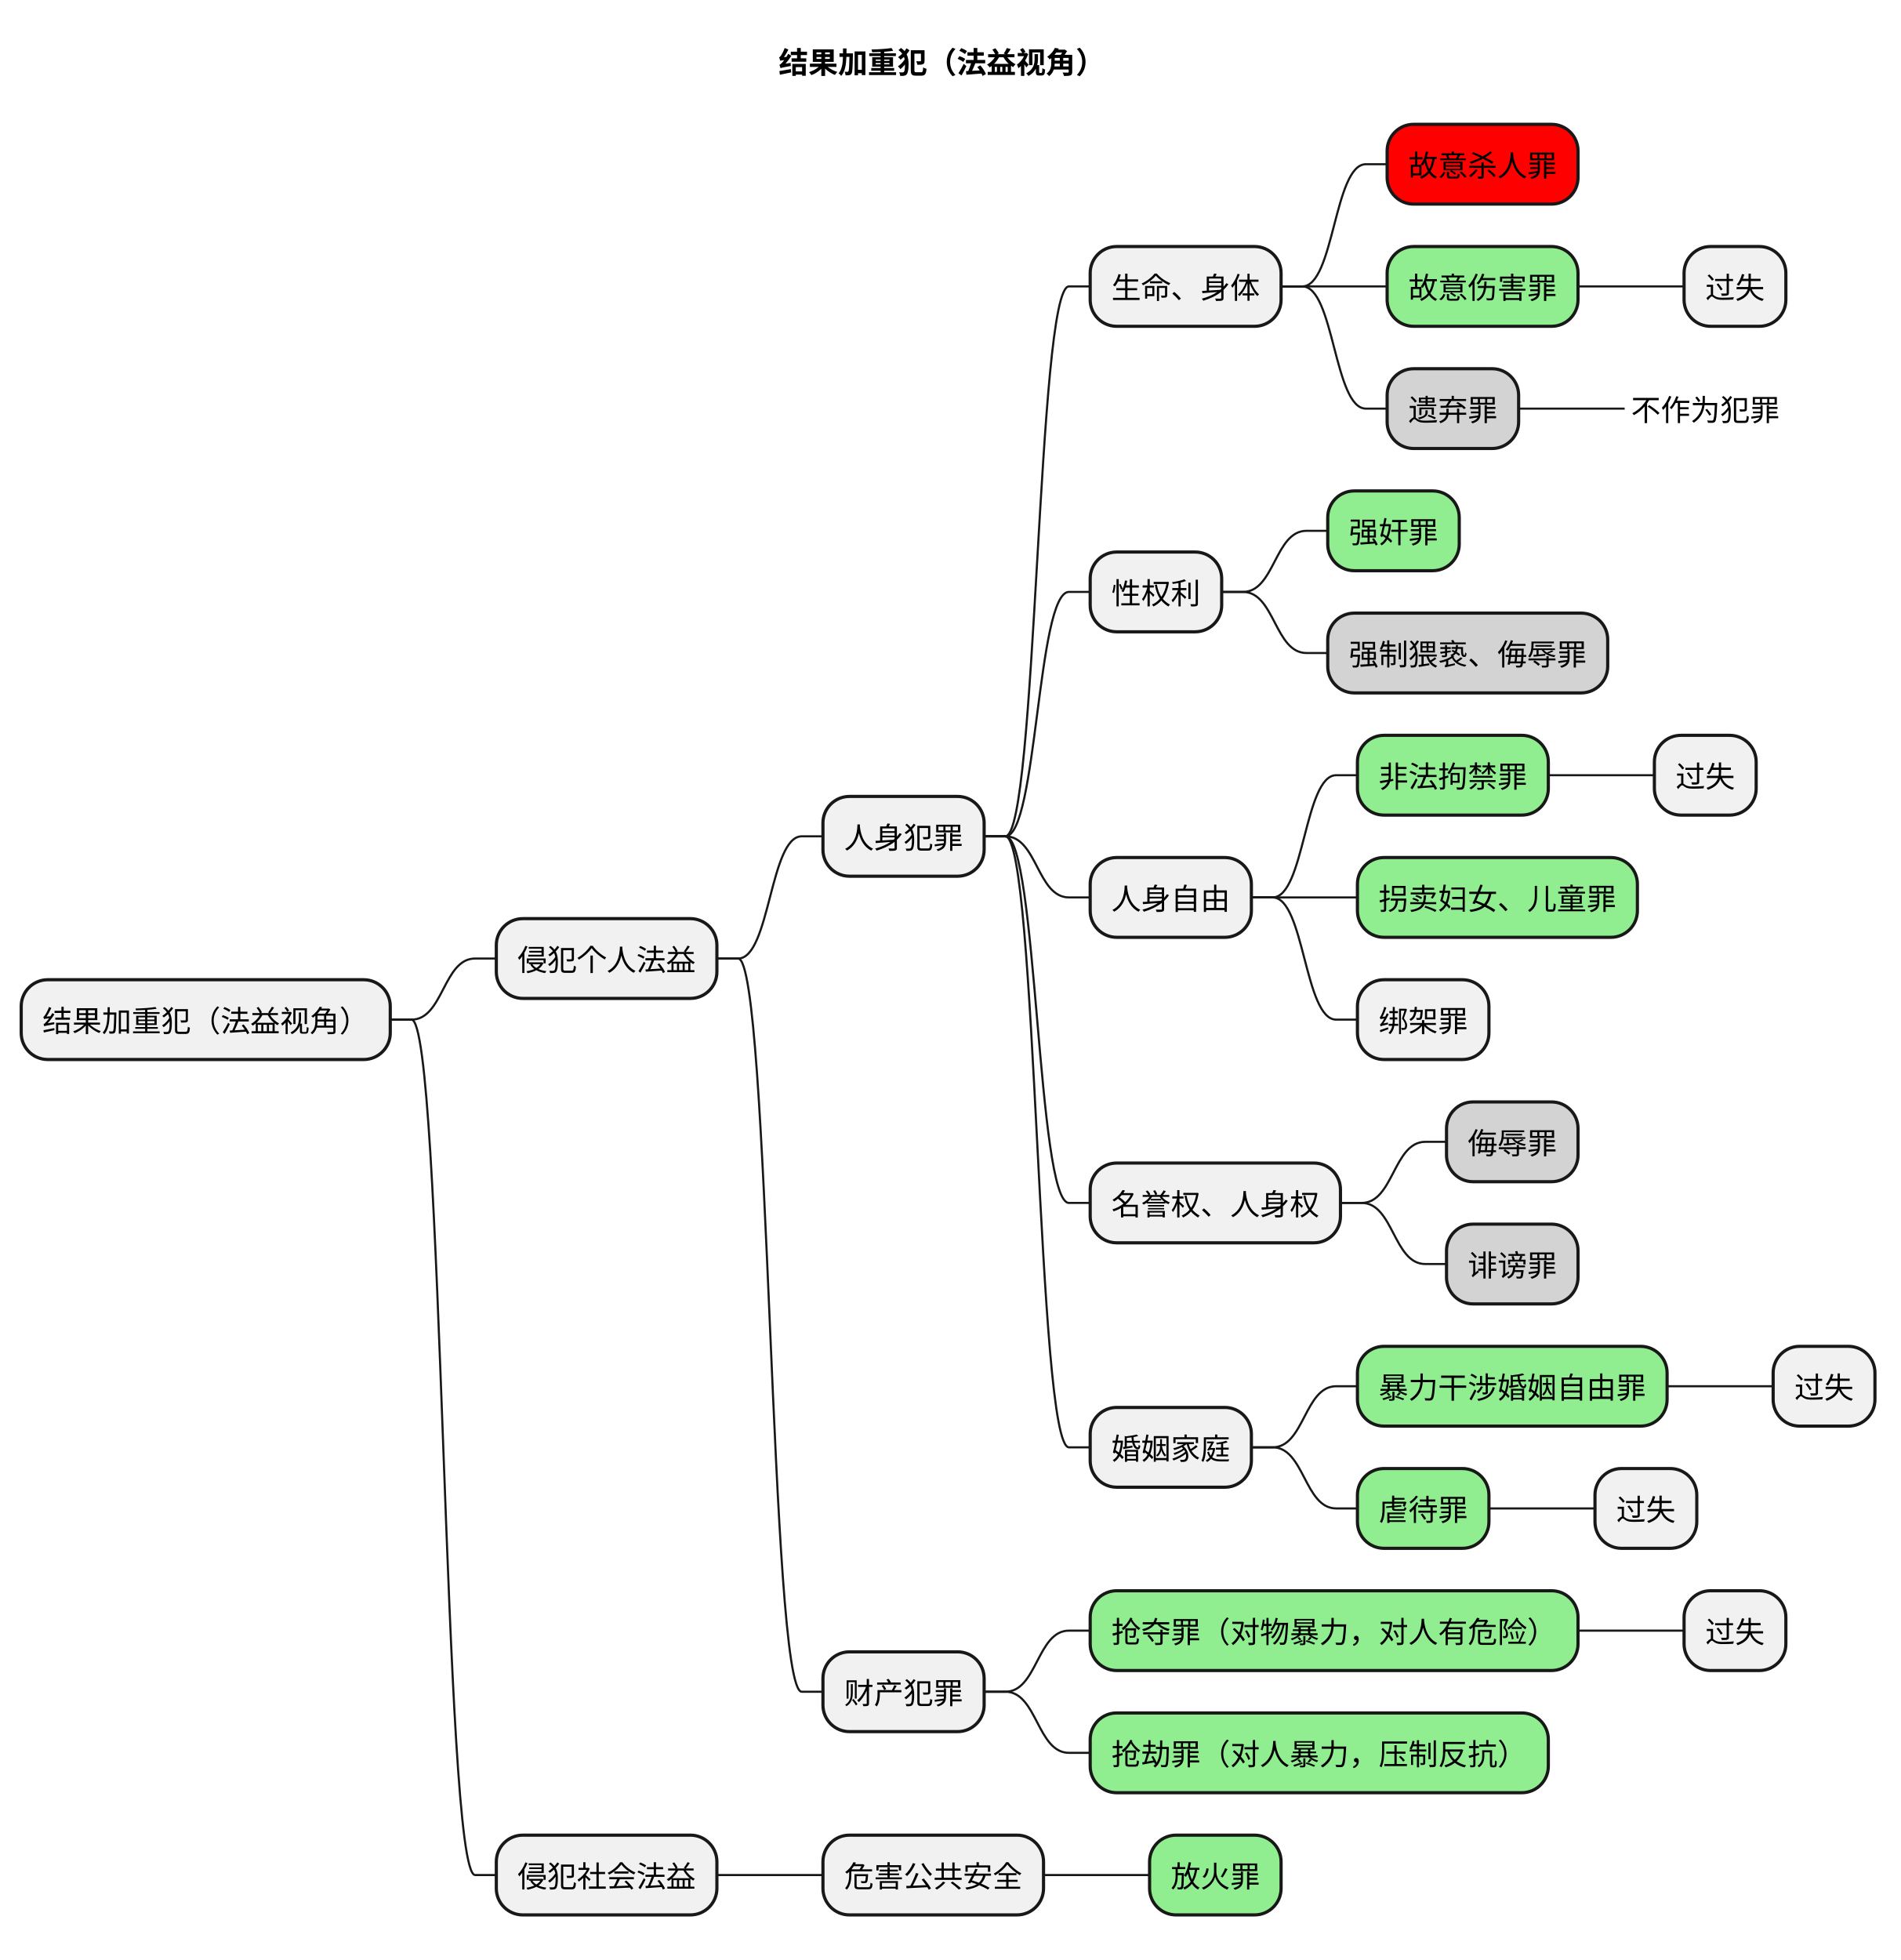
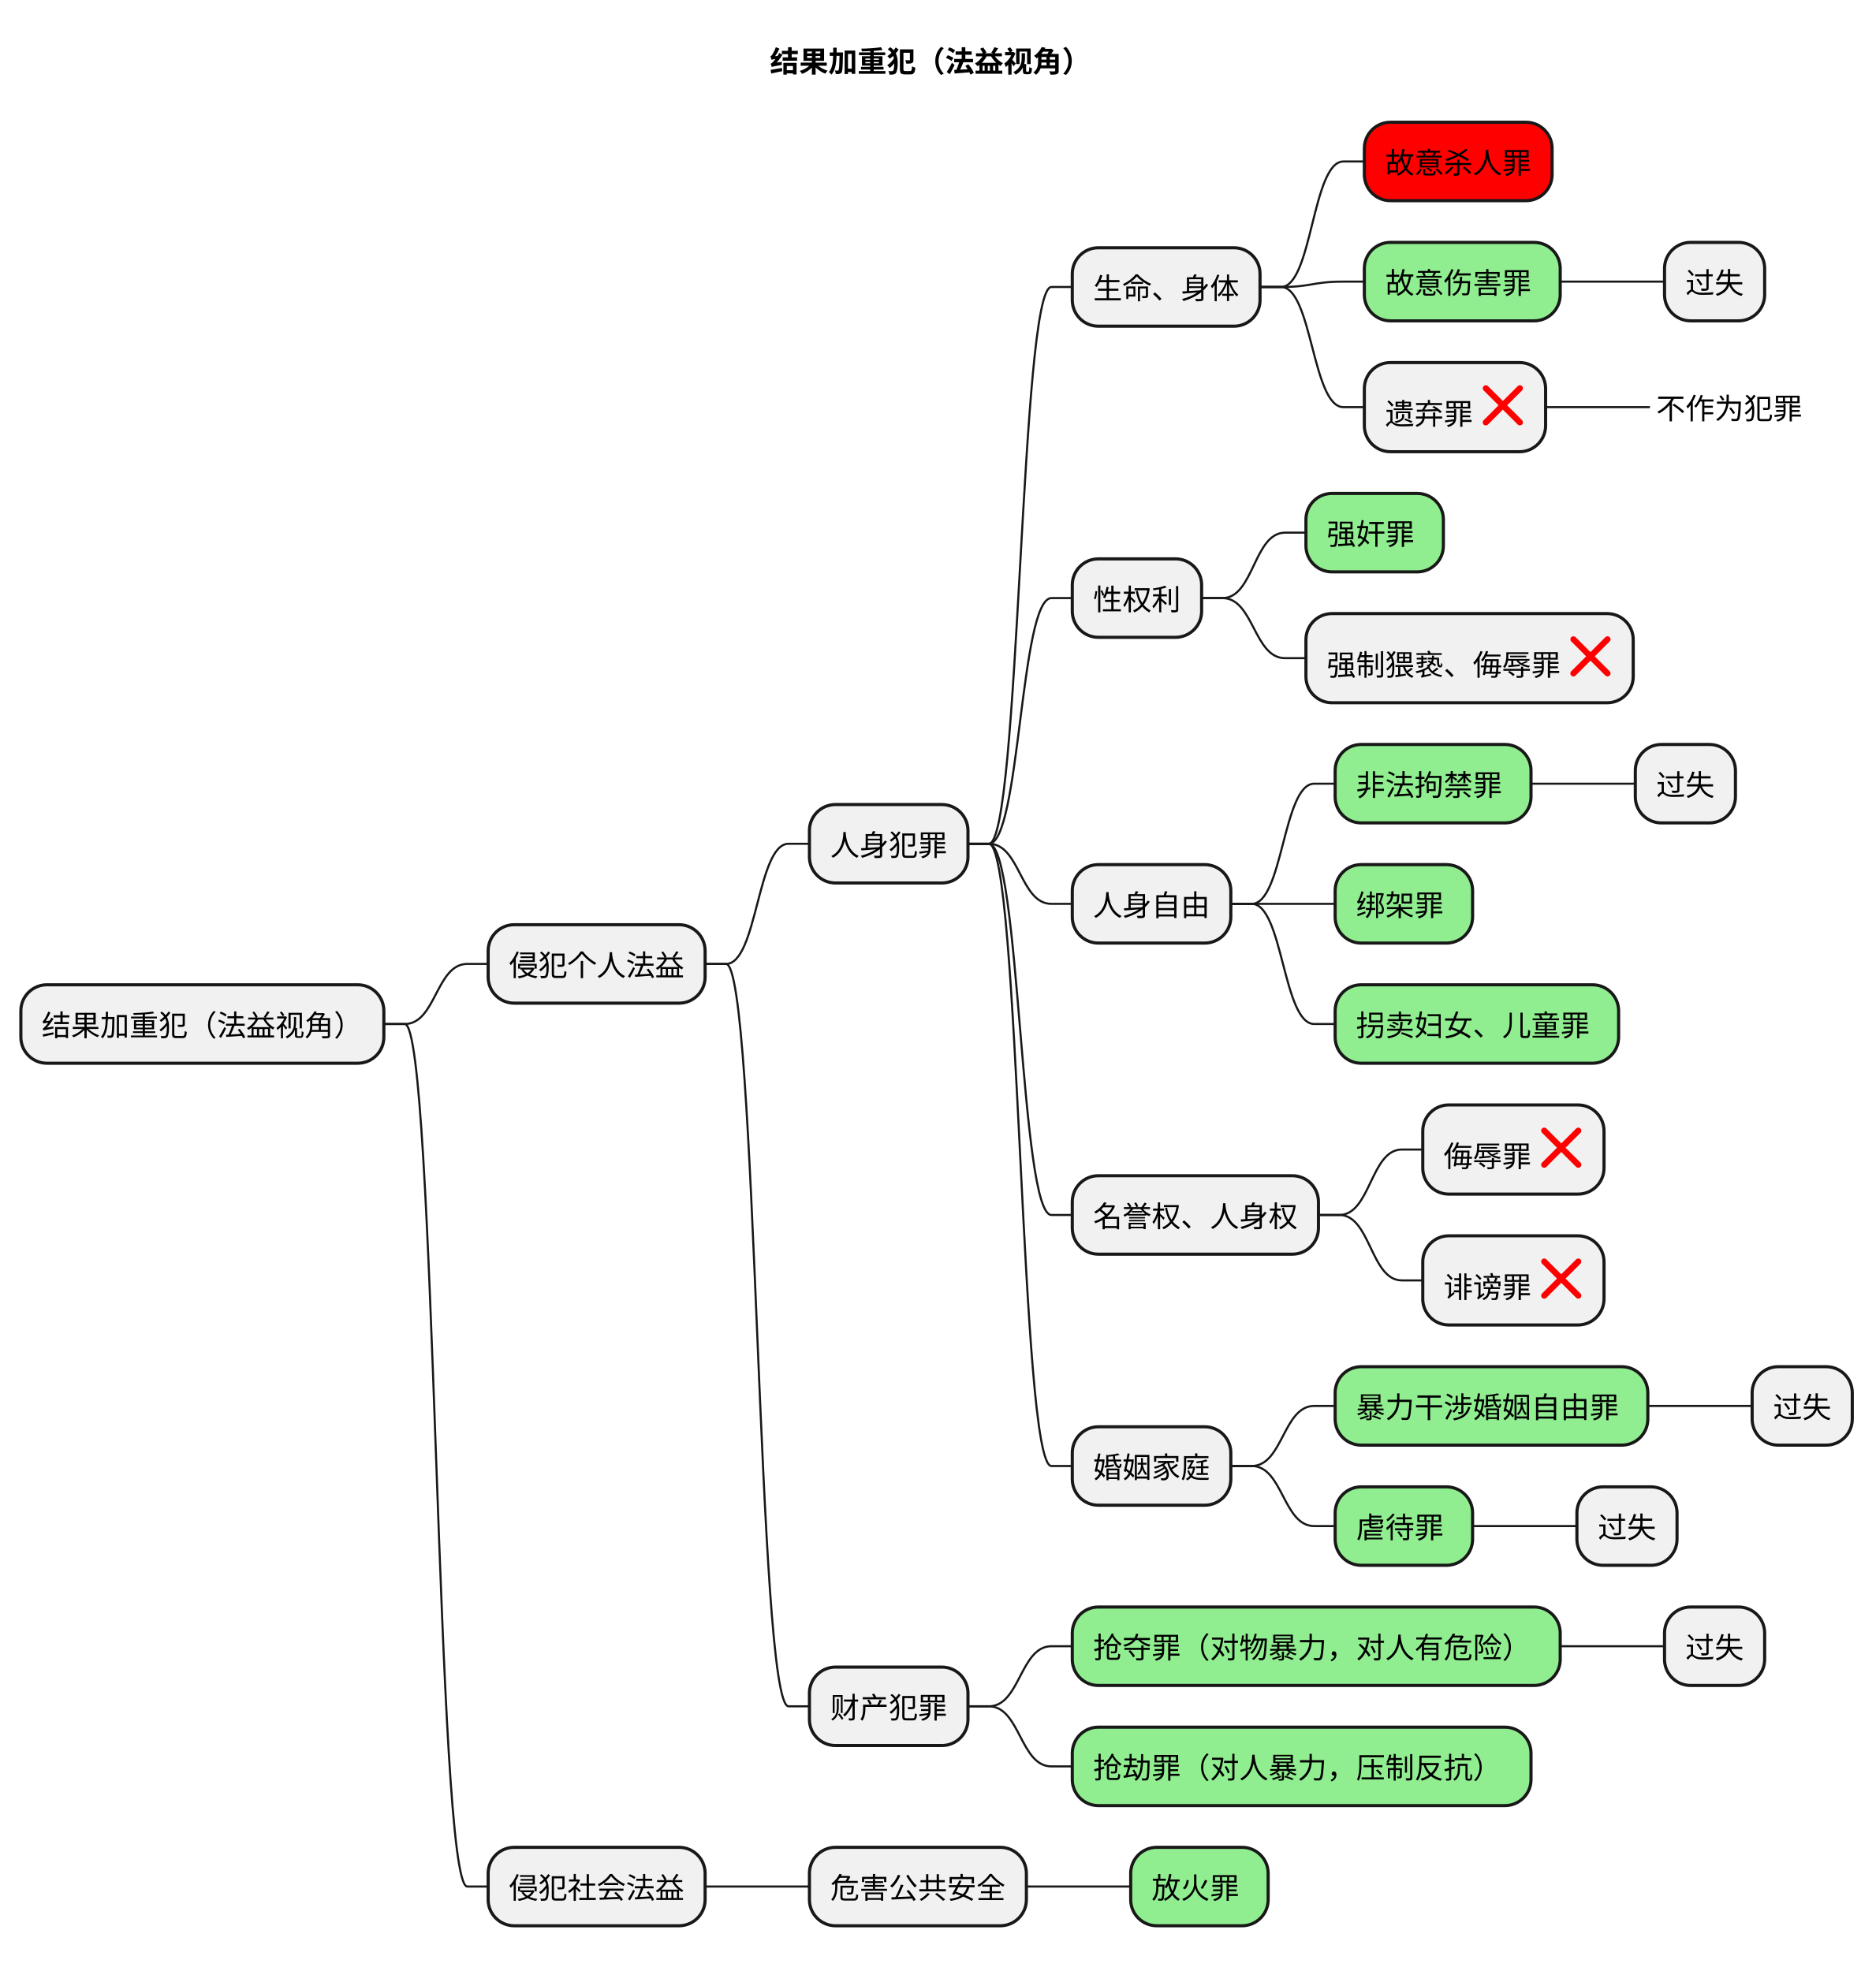
- <svg xmlns="http://www.w3.org/2000/svg" contentStyleType="text/css" height="924px" preserveAspectRatio="none" style="width:896px;height:924px;background:#FFFFFF;" version="1.1" viewBox="0 0 896 924" width="896px" zoomAndPan="magnify">
+ <svg xmlns="http://www.w3.org/2000/svg" contentStyleType="text/css" height="945px" preserveAspectRatio="none" style="width:899px;height:945px;background:#FFFFFF;" version="1.1" viewBox="0 0 899 945" width="899px" zoomAndPan="magnify">
  <defs />
  <g>
-     <text fill="#000000" font-family="sans-serif" font-size="14" font-weight="bold" lengthAdjust="spacing" textLength="158.812" x="367.094" y="34.533">结果加重犯（法益视角）</text>
-     <rect fill="#F1F1F1" height="37.609" rx="12.5" ry="12.5" style="stroke:#181818;stroke-width:1.5;" width="174" x="10" y="461.875" />
-     <text fill="#000000" font-family="sans-serif" font-size="14" lengthAdjust="spacing" textLength="154" x="20" y="486.408">结果加重犯（法益视角）</text>
-     <rect fill="#F1F1F1" height="37.609" rx="12.5" ry="12.5" style="stroke:#181818;stroke-width:1.5;" width="104" x="234" y="433.07" />
-     <text fill="#000000" font-family="sans-serif" font-size="14" lengthAdjust="spacing" textLength="84" x="244" y="457.603">侵犯个人法益</text>
-     <rect fill="#F1F1F1" height="37.609" rx="12.5" ry="12.5" style="stroke:#181818;stroke-width:1.5;" width="76" x="388" y="375.461" />
-     <text fill="#000000" font-family="sans-serif" font-size="14" lengthAdjust="spacing" textLength="56" x="398" y="399.994">人身犯罪</text>
-     <rect fill="#F1F1F1" height="37.609" rx="12.5" ry="12.5" style="stroke:#181818;stroke-width:1.5;" width="90" x="514" y="116.219" />
-     <text fill="#000000" font-family="sans-serif" font-size="14" lengthAdjust="spacing" textLength="70" x="524" y="140.752">生命、身体</text>
+     <text fill="#000000" font-family="sans-serif" font-size="14" font-weight="bold" lengthAdjust="spacing" textLength="158.812" x="369.039" y="34.533">结果加重犯（法益视角）</text>
+     <rect fill="#F1F1F1" height="37.609" rx="12.5" ry="12.5" style="stroke:#181818;stroke-width:1.5;" width="174" x="10" y="472.156" />
+     <text fill="#000000" font-family="sans-serif" font-size="14" lengthAdjust="spacing" textLength="154" x="20" y="496.69">结果加重犯（法益视角）</text>
+     <rect fill="#F1F1F1" height="37.609" rx="12.5" ry="12.5" style="stroke:#181818;stroke-width:1.5;" width="104" x="234" y="443.352" />
+     <text fill="#000000" font-family="sans-serif" font-size="14" lengthAdjust="spacing" textLength="84" x="244" y="467.885">侵犯个人法益</text>
+     <rect fill="#F1F1F1" height="37.609" rx="12.5" ry="12.5" style="stroke:#181818;stroke-width:1.5;" width="76" x="388" y="385.742" />
+     <text fill="#000000" font-family="sans-serif" font-size="14" lengthAdjust="spacing" textLength="56" x="398" y="410.275">人身犯罪</text>
+     <rect fill="#F1F1F1" height="37.609" rx="12.5" ry="12.5" style="stroke:#181818;stroke-width:1.5;" width="90" x="514" y="118.789" />
+     <text fill="#000000" font-family="sans-serif" font-size="14" lengthAdjust="spacing" textLength="70" x="524" y="143.322">生命、身体</text>
    <rect fill="#FF0000" height="37.609" rx="12.5" ry="12.5" style="stroke:#181818;stroke-width:1.5;" width="90" x="654" y="58.609" />
    <text fill="#000000" font-family="sans-serif" font-size="14" lengthAdjust="spacing" textLength="70" x="664" y="83.143">故意杀人罪</text>
-     <path d="M604,135.023 L614,135.023 C629,135.023 629,77.414 644,77.414 L654,77.414 " fill="none" style="stroke:#181818;stroke-width:1;" />
-     <rect fill="#90EE90" height="37.609" rx="12.5" ry="12.5" style="stroke:#181818;stroke-width:1.5;" width="90" x="654" y="116.219" />
+     <path d="M604,137.594 L614,137.594 C629,137.594 629,77.414 644,77.414 L654,77.414 " fill="none" style="stroke:#181818;stroke-width:1;" />
+     <rect fill="#90EE90" height="37.609" rx="12.5" ry="12.5" style="stroke:#181818;stroke-width:1.5;" width="93.89" x="654" y="116.219" />
    <text fill="#000000" font-family="sans-serif" font-size="14" lengthAdjust="spacing" textLength="70" x="664" y="140.752">故意伤害罪</text>
-     <rect fill="#F1F1F1" height="37.609" rx="12.5" ry="12.5" style="stroke:#181818;stroke-width:1.5;" width="48" x="794" y="116.219" />
-     <text fill="#000000" font-family="sans-serif" font-size="14" lengthAdjust="spacing" textLength="28" x="804" y="140.752">过失</text>
-     <path d="M744,135.023 L754,135.023 C769,135.023 769,135.023 784,135.023 L794,135.023 " fill="none" style="stroke:#181818;stroke-width:1;" />
-     <path d="M604,135.023 L614,135.023 C629,135.023 629,135.023 644,135.023 L654,135.023 " fill="none" style="stroke:#181818;stroke-width:1;" />
-     <rect fill="#D3D3D3" height="37.609" rx="12.5" ry="12.5" style="stroke:#181818;stroke-width:1.5;" width="62" x="654" y="173.828" />
-     <text fill="#000000" font-family="sans-serif" font-size="14" lengthAdjust="spacing" textLength="42" x="664" y="198.361">遗弃罪</text>
-     <text fill="#000000" font-family="sans-serif" font-size="14" lengthAdjust="spacing" textLength="70" x="769" y="198.361">不作为犯罪</text>
-     <path d="M716,192.633 L726,192.633 C741,192.633 741,192.633 756,192.633 L766,192.633 " fill="none" style="stroke:#181818;stroke-width:1;" />
-     <path d="M604,135.023 L614,135.023 C629,135.023 629,192.633 644,192.633 L654,192.633 " fill="none" style="stroke:#181818;stroke-width:1;" />
-     <path d="M464,394.266 L474,394.266 C489,394.266 489,135.023 504,135.023 L514,135.023 " fill="none" style="stroke:#181818;stroke-width:1;" />
-     <rect fill="#F1F1F1" height="37.609" rx="12.5" ry="12.5" style="stroke:#181818;stroke-width:1.5;" width="62" x="514" y="260.242" />
-     <text fill="#000000" font-family="sans-serif" font-size="14" lengthAdjust="spacing" textLength="42" x="524" y="284.775">性权利</text>
-     <rect fill="#90EE90" height="37.609" rx="12.5" ry="12.5" style="stroke:#181818;stroke-width:1.5;" width="62" x="626" y="231.438" />
-     <text fill="#000000" font-family="sans-serif" font-size="14" lengthAdjust="spacing" textLength="42" x="636" y="255.971">强奸罪</text>
-     <path d="M576,279.047 L586,279.047 C601,279.047 601,250.242 616,250.242 L626,250.242 " fill="none" style="stroke:#181818;stroke-width:1;" />
-     <rect fill="#D3D3D3" height="37.609" rx="12.5" ry="12.5" style="stroke:#181818;stroke-width:1.5;" width="132" x="626" y="289.047" />
-     <text fill="#000000" font-family="sans-serif" font-size="14" lengthAdjust="spacing" textLength="112" x="636" y="313.58">强制猥亵、侮辱罪</text>
-     <path d="M576,279.047 L586,279.047 C601,279.047 601,307.852 616,307.852 L626,307.852 " fill="none" style="stroke:#181818;stroke-width:1;" />
-     <path d="M464,394.266 L474,394.266 C489,394.266 489,279.047 504,279.047 L514,279.047 " fill="none" style="stroke:#181818;stroke-width:1;" />
-     <rect fill="#F1F1F1" height="37.609" rx="12.5" ry="12.5" style="stroke:#181818;stroke-width:1.5;" width="76" x="514" y="404.266" />
-     <text fill="#000000" font-family="sans-serif" font-size="14" lengthAdjust="spacing" textLength="56" x="524" y="428.799">人身自由</text>
-     <rect fill="#90EE90" height="37.609" rx="12.5" ry="12.5" style="stroke:#181818;stroke-width:1.5;" width="90" x="640" y="346.656" />
-     <text fill="#000000" font-family="sans-serif" font-size="14" lengthAdjust="spacing" textLength="70" x="650" y="371.19">非法拘禁罪</text>
-     <rect fill="#F1F1F1" height="37.609" rx="12.5" ry="12.5" style="stroke:#181818;stroke-width:1.5;" width="48" x="780" y="346.656" />
-     <text fill="#000000" font-family="sans-serif" font-size="14" lengthAdjust="spacing" textLength="28" x="790" y="371.19">过失</text>
-     <path d="M730,365.461 L740,365.461 C755,365.461 755,365.461 770,365.461 L780,365.461 " fill="none" style="stroke:#181818;stroke-width:1;" />
-     <path d="M590,423.07 L600,423.07 C615,423.07 615,365.461 630,365.461 L640,365.461 " fill="none" style="stroke:#181818;stroke-width:1;" />
-     <rect fill="#90EE90" height="37.609" rx="12.5" ry="12.5" style="stroke:#181818;stroke-width:1.5;" width="132" x="640" y="404.266" />
-     <text fill="#000000" font-family="sans-serif" font-size="14" lengthAdjust="spacing" textLength="112" x="650" y="428.799">拐卖妇女、儿童罪</text>
-     <path d="M590,423.07 L600,423.07 C615,423.07 615,423.07 630,423.07 L640,423.07 " fill="none" style="stroke:#181818;stroke-width:1;" />
-     <rect fill="#F1F1F1" height="37.609" rx="12.5" ry="12.5" style="stroke:#181818;stroke-width:1.5;" width="62" x="640" y="461.875" />
-     <text fill="#000000" font-family="sans-serif" font-size="14" lengthAdjust="spacing" textLength="42" x="650" y="486.408">绑架罪</text>
-     <path d="M590,423.07 L600,423.07 C615,423.07 615,480.68 630,480.68 L640,480.68 " fill="none" style="stroke:#181818;stroke-width:1;" />
-     <path d="M464,394.266 L474,394.266 C489,394.266 489,423.07 504,423.07 L514,423.07 " fill="none" style="stroke:#181818;stroke-width:1;" />
-     <rect fill="#F1F1F1" height="37.609" rx="12.5" ry="12.5" style="stroke:#181818;stroke-width:1.5;" width="118" x="514" y="548.289" />
-     <text fill="#000000" font-family="sans-serif" font-size="14" lengthAdjust="spacing" textLength="98" x="524" y="572.822">名誉权、人身权</text>
-     <rect fill="#D3D3D3" height="37.609" rx="12.5" ry="12.5" style="stroke:#181818;stroke-width:1.5;" width="62" x="682" y="519.484" />
-     <text fill="#000000" font-family="sans-serif" font-size="14" lengthAdjust="spacing" textLength="42" x="692" y="544.018">侮辱罪</text>
-     <path d="M632,567.094 L642,567.094 C657,567.094 657,538.289 672,538.289 L682,538.289 " fill="none" style="stroke:#181818;stroke-width:1;" />
-     <rect fill="#D3D3D3" height="37.609" rx="12.5" ry="12.5" style="stroke:#181818;stroke-width:1.5;" width="62" x="682" y="577.094" />
-     <text fill="#000000" font-family="sans-serif" font-size="14" lengthAdjust="spacing" textLength="42" x="692" y="601.627">诽谤罪</text>
-     <path d="M632,567.094 L642,567.094 C657,567.094 657,595.898 672,595.898 L682,595.898 " fill="none" style="stroke:#181818;stroke-width:1;" />
-     <path d="M464,394.266 L474,394.266 C489,394.266 489,567.094 504,567.094 L514,567.094 " fill="none" style="stroke:#181818;stroke-width:1;" />
-     <rect fill="#F1F1F1" height="37.609" rx="12.5" ry="12.5" style="stroke:#181818;stroke-width:1.5;" width="76" x="514" y="663.508" />
-     <text fill="#000000" font-family="sans-serif" font-size="14" lengthAdjust="spacing" textLength="56" x="524" y="688.041">婚姻家庭</text>
-     <rect fill="#90EE90" height="37.609" rx="12.5" ry="12.5" style="stroke:#181818;stroke-width:1.5;" width="146" x="640" y="634.703" />
-     <text fill="#000000" font-family="sans-serif" font-size="14" lengthAdjust="spacing" textLength="126" x="650" y="659.236">暴力干涉婚姻自由罪</text>
-     <rect fill="#F1F1F1" height="37.609" rx="12.5" ry="12.5" style="stroke:#181818;stroke-width:1.5;" width="48" x="836" y="634.703" />
-     <text fill="#000000" font-family="sans-serif" font-size="14" lengthAdjust="spacing" textLength="28" x="846" y="659.236">过失</text>
-     <path d="M786,653.508 L796,653.508 C811,653.508 811,653.508 826,653.508 L836,653.508 " fill="none" style="stroke:#181818;stroke-width:1;" />
-     <path d="M590,682.312 L600,682.312 C615,682.312 615,653.508 630,653.508 L640,653.508 " fill="none" style="stroke:#181818;stroke-width:1;" />
-     <rect fill="#90EE90" height="37.609" rx="12.5" ry="12.5" style="stroke:#181818;stroke-width:1.5;" width="62" x="640" y="692.312" />
-     <text fill="#000000" font-family="sans-serif" font-size="14" lengthAdjust="spacing" textLength="42" x="650" y="716.846">虐待罪</text>
-     <rect fill="#F1F1F1" height="37.609" rx="12.5" ry="12.5" style="stroke:#181818;stroke-width:1.5;" width="48" x="752" y="692.312" />
-     <text fill="#000000" font-family="sans-serif" font-size="14" lengthAdjust="spacing" textLength="28" x="762" y="716.846">过失</text>
-     <path d="M702,711.117 L712,711.117 C727,711.117 727,711.117 742,711.117 L752,711.117 " fill="none" style="stroke:#181818;stroke-width:1;" />
-     <path d="M590,682.312 L600,682.312 C615,682.312 615,711.117 630,711.117 L640,711.117 " fill="none" style="stroke:#181818;stroke-width:1;" />
-     <path d="M464,394.266 L474,394.266 C489,394.266 489,682.312 504,682.312 L514,682.312 " fill="none" style="stroke:#181818;stroke-width:1;" />
-     <path d="M338,451.875 L348,451.875 C363,451.875 363,394.266 378,394.266 L388,394.266 " fill="none" style="stroke:#181818;stroke-width:1;" />
-     <rect fill="#F1F1F1" height="37.609" rx="12.5" ry="12.5" style="stroke:#181818;stroke-width:1.5;" width="76" x="388" y="778.727" />
-     <text fill="#000000" font-family="sans-serif" font-size="14" lengthAdjust="spacing" textLength="56" x="398" y="803.26">财产犯罪</text>
-     <rect fill="#90EE90" height="37.609" rx="12.5" ry="12.5" style="stroke:#181818;stroke-width:1.5;" width="230" x="514" y="749.922" />
-     <text fill="#000000" font-family="sans-serif" font-size="14" lengthAdjust="spacing" textLength="210" x="524" y="774.455">抢夺罪（对物暴力，对人有危险）</text>
-     <rect fill="#F1F1F1" height="37.609" rx="12.5" ry="12.5" style="stroke:#181818;stroke-width:1.5;" width="48" x="794" y="749.922" />
-     <text fill="#000000" font-family="sans-serif" font-size="14" lengthAdjust="spacing" textLength="28" x="804" y="774.455">过失</text>
-     <path d="M744,768.727 L754,768.727 C769,768.727 769,768.727 784,768.727 L794,768.727 " fill="none" style="stroke:#181818;stroke-width:1;" />
-     <path d="M464,797.531 L474,797.531 C489,797.531 489,768.727 504,768.727 L514,768.727 " fill="none" style="stroke:#181818;stroke-width:1;" />
-     <rect fill="#90EE90" height="37.609" rx="12.5" ry="12.5" style="stroke:#181818;stroke-width:1.5;" width="216" x="514" y="807.531" />
-     <text fill="#000000" font-family="sans-serif" font-size="14" lengthAdjust="spacing" textLength="196" x="524" y="832.064">抢劫罪（对人暴力，压制反抗）</text>
-     <path d="M464,797.531 L474,797.531 C489,797.531 489,826.336 504,826.336 L514,826.336 " fill="none" style="stroke:#181818;stroke-width:1;" />
-     <path d="M338,451.875 L348,451.875 C363,451.875 363,797.531 378,797.531 L388,797.531 " fill="none" style="stroke:#181818;stroke-width:1;" />
-     <path d="M184,480.68 L194,480.68 C209,480.68 209,451.875 224,451.875 L234,451.875 " fill="none" style="stroke:#181818;stroke-width:1;" />
-     <rect fill="#F1F1F1" height="37.609" rx="12.5" ry="12.5" style="stroke:#181818;stroke-width:1.5;" width="104" x="234" y="865.141" />
-     <text fill="#000000" font-family="sans-serif" font-size="14" lengthAdjust="spacing" textLength="84" x="244" y="889.674">侵犯社会法益</text>
-     <rect fill="#F1F1F1" height="37.609" rx="12.5" ry="12.5" style="stroke:#181818;stroke-width:1.5;" width="104" x="388" y="865.141" />
-     <text fill="#000000" font-family="sans-serif" font-size="14" lengthAdjust="spacing" textLength="84" x="398" y="889.674">危害公共安全</text>
-     <rect fill="#90EE90" height="37.609" rx="12.5" ry="12.5" style="stroke:#181818;stroke-width:1.5;" width="62" x="542" y="865.141" />
-     <text fill="#000000" font-family="sans-serif" font-size="14" lengthAdjust="spacing" textLength="42" x="552" y="889.674">放火罪</text>
-     <path d="M492,883.945 L502,883.945 C517,883.945 517,883.945 532,883.945 L542,883.945 " fill="none" style="stroke:#181818;stroke-width:1;" />
-     <path d="M338,883.945 L348,883.945 C363,883.945 363,883.945 378,883.945 L388,883.945 " fill="none" style="stroke:#181818;stroke-width:1;" />
-     <path d="M184,480.68 L194,480.68 C209,480.68 209,883.945 224,883.945 L234,883.945 " fill="none" style="stroke:#181818;stroke-width:1;" />
+     <rect fill="#F1F1F1" height="37.609" rx="12.5" ry="12.5" style="stroke:#181818;stroke-width:1.5;" width="48" x="797.89" y="116.219" />
+     <text fill="#000000" font-family="sans-serif" font-size="14" lengthAdjust="spacing" textLength="28" x="807.89" y="140.752">过失</text>
+     <path d="M747.89,135.023 L757.89,135.023 C772.89,135.023 772.89,135.023 787.89,135.023 L797.89,135.023 " fill="none" style="stroke:#181818;stroke-width:1;" />
+     <path d="M604,137.594 L614,137.594 C629,137.594 629,135.023 644,135.023 L654,135.023 " fill="none" style="stroke:#181818;stroke-width:1;" />
+     <rect fill="#F1F1F1" height="42.75" rx="12.5" ry="12.5" style="stroke:#181818;stroke-width:1.5;" width="86.89" x="654" y="173.828" />
+     <text fill="#000000" font-family="sans-serif" font-size="14" lengthAdjust="spacing" textLength="42" x="664" y="203.502">遗弃罪</text>
+     <path d="M722.451,194.329 L729.588,187.193 C730.157,186.624 730.157,185.7 729.588,185.131 C729.018,184.561 728.095,184.561 727.526,185.131 L720.389,192.267 L713.252,185.131 C712.683,184.561 711.759,184.561 711.19,185.131 C710.62,185.7 710.62,186.624 711.19,187.193 L718.326,194.329 L711.174,201.483 C710.604,202.053 710.604,202.976 711.174,203.545 C711.458,203.829 711.832,203.972 712.205,203.972 C712.578,203.972 712.952,203.829 713.236,203.545 L720.389,196.391 L727.526,203.528 C727.81,203.812 728.184,203.955 728.557,203.955 C728.93,203.955 729.303,203.812 729.588,203.528 C730.158,202.958 730.158,202.035 729.588,201.466 L722.451,194.329 " fill="#FE0000" style="stroke:;stroke-width:0;stroke-dasharray:;" />
+     <text fill="#000000" font-family="sans-serif" font-size="14" lengthAdjust="spacing" textLength="70" x="793.89" y="200.932">不作为犯罪</text>
+     <path d="M740.89,195.203 L750.89,195.203 C765.89,195.203 765.89,195.203 780.89,195.203 L790.89,195.203 " fill="none" style="stroke:#181818;stroke-width:1;" />
+     <path d="M604,137.594 L614,137.594 C629,137.594 629,195.203 644,195.203 L654,195.203 " fill="none" style="stroke:#181818;stroke-width:1;" />
+     <path d="M464,404.547 L474,404.547 C489,404.547 489,137.594 504,137.594 L514,137.594 " fill="none" style="stroke:#181818;stroke-width:1;" />
+     <rect fill="#F1F1F1" height="37.609" rx="12.5" ry="12.5" style="stroke:#181818;stroke-width:1.5;" width="62" x="514" y="267.953" />
+     <text fill="#000000" font-family="sans-serif" font-size="14" lengthAdjust="spacing" textLength="42" x="524" y="292.486">性权利</text>
+     <rect fill="#90EE90" height="37.609" rx="12.5" ry="12.5" style="stroke:#181818;stroke-width:1.5;" width="65.89" x="626" y="236.578" />
+     <text fill="#000000" font-family="sans-serif" font-size="14" lengthAdjust="spacing" textLength="42" x="636" y="261.111">强奸罪</text>
+     <path d="M576,286.758 L586,286.758 C601,286.758 601,255.383 616,255.383 L626,255.383 " fill="none" style="stroke:#181818;stroke-width:1;" />
+     <rect fill="#F1F1F1" height="42.75" rx="12.5" ry="12.5" style="stroke:#181818;stroke-width:1.5;" width="156.89" x="626" y="294.188" />
+     <text fill="#000000" font-family="sans-serif" font-size="14" lengthAdjust="spacing" textLength="112" x="636" y="323.861">强制猥亵、侮辱罪</text>
+     <path d="M764.451,314.689 L771.588,307.552 C772.157,306.983 772.157,306.059 771.588,305.49 C771.018,304.92 770.095,304.92 769.526,305.49 L762.389,312.627 L755.252,305.49 C754.683,304.92 753.759,304.92 753.19,305.49 C752.62,306.059 752.62,306.983 753.19,307.552 L760.326,314.689 L753.174,321.842 C752.604,322.412 752.604,323.335 753.174,323.904 C753.458,324.189 753.832,324.331 754.205,324.331 C754.578,324.331 754.952,324.189 755.236,323.904 L762.389,316.751 L769.526,323.887 C769.81,324.172 770.184,324.314 770.557,324.314 C770.93,324.314 771.303,324.172 771.588,323.887 C772.158,323.317 772.158,322.394 771.588,321.825 L764.451,314.689 " fill="#FE0000" style="stroke:;stroke-width:0;stroke-dasharray:;" />
+     <path d="M576,286.758 L586,286.758 C601,286.758 601,315.562 616,315.562 L626,315.562 " fill="none" style="stroke:#181818;stroke-width:1;" />
+     <path d="M464,404.547 L474,404.547 C489,404.547 489,286.758 504,286.758 L514,286.758 " fill="none" style="stroke:#181818;stroke-width:1;" />
+     <rect fill="#F1F1F1" height="37.609" rx="12.5" ry="12.5" style="stroke:#181818;stroke-width:1.5;" width="76" x="514" y="414.547" />
+     <text fill="#000000" font-family="sans-serif" font-size="14" lengthAdjust="spacing" textLength="56" x="524" y="439.08">人身自由</text>
+     <rect fill="#90EE90" height="37.609" rx="12.5" ry="12.5" style="stroke:#181818;stroke-width:1.5;" width="93.89" x="640" y="356.938" />
+     <text fill="#000000" font-family="sans-serif" font-size="14" lengthAdjust="spacing" textLength="70" x="650" y="381.471">非法拘禁罪</text>
+     <rect fill="#F1F1F1" height="37.609" rx="12.5" ry="12.5" style="stroke:#181818;stroke-width:1.5;" width="48" x="783.89" y="356.938" />
+     <text fill="#000000" font-family="sans-serif" font-size="14" lengthAdjust="spacing" textLength="28" x="793.89" y="381.471">过失</text>
+     <path d="M733.89,375.742 L743.89,375.742 C758.89,375.742 758.89,375.742 773.89,375.742 L783.89,375.742 " fill="none" style="stroke:#181818;stroke-width:1;" />
+     <path d="M590,433.352 L600,433.352 C615,433.352 615,375.742 630,375.742 L640,375.742 " fill="none" style="stroke:#181818;stroke-width:1;" />
+     <rect fill="#90EE90" height="37.609" rx="12.5" ry="12.5" style="stroke:#181818;stroke-width:1.5;" width="65.89" x="640" y="414.547" />
+     <text fill="#000000" font-family="sans-serif" font-size="14" lengthAdjust="spacing" textLength="42" x="650" y="439.08">绑架罪</text>
+     <path d="M590,433.352 L600,433.352 C615,433.352 615,433.352 630,433.352 L640,433.352 " fill="none" style="stroke:#181818;stroke-width:1;" />
+     <rect fill="#90EE90" height="37.609" rx="12.5" ry="12.5" style="stroke:#181818;stroke-width:1.5;" width="135.89" x="640" y="472.156" />
+     <text fill="#000000" font-family="sans-serif" font-size="14" lengthAdjust="spacing" textLength="112" x="650" y="496.69">拐卖妇女、儿童罪</text>
+     <path d="M590,433.352 L600,433.352 C615,433.352 615,490.961 630,490.961 L640,490.961 " fill="none" style="stroke:#181818;stroke-width:1;" />
+     <path d="M464,404.547 L474,404.547 C489,404.547 489,433.352 504,433.352 L514,433.352 " fill="none" style="stroke:#181818;stroke-width:1;" />
+     <rect fill="#F1F1F1" height="37.609" rx="12.5" ry="12.5" style="stroke:#181818;stroke-width:1.5;" width="118" x="514" y="563.711" />
+     <text fill="#000000" font-family="sans-serif" font-size="14" lengthAdjust="spacing" textLength="98" x="524" y="588.244">名誉权、人身权</text>
+     <rect fill="#F1F1F1" height="42.75" rx="12.5" ry="12.5" style="stroke:#181818;stroke-width:1.5;" width="86.89" x="682" y="529.766" />
+     <text fill="#000000" font-family="sans-serif" font-size="14" lengthAdjust="spacing" textLength="42" x="692" y="559.439">侮辱罪</text>
+     <path d="M750.451,550.267 L757.588,543.13 C758.157,542.561 758.157,541.638 757.588,541.068 C757.018,540.498 756.095,540.498 755.526,541.068 L748.389,548.205 L741.252,541.068 C740.683,540.498 739.759,540.498 739.19,541.068 C738.62,541.638 738.62,542.561 739.19,543.13 L746.326,550.267 L739.174,557.42 C738.604,557.99 738.604,558.913 739.174,559.482 C739.458,559.767 739.832,559.909 740.205,559.909 C740.578,559.909 740.952,559.767 741.236,559.482 L748.389,552.329 L755.526,559.465 C755.81,559.75 756.184,559.892 756.557,559.892 C756.93,559.892 757.303,559.75 757.588,559.465 C758.158,558.895 758.158,557.973 757.588,557.403 L750.451,550.267 " fill="#FE0000" style="stroke:;stroke-width:0;stroke-dasharray:;" />
+     <path d="M632,582.516 L642,582.516 C657,582.516 657,551.141 672,551.141 L682,551.141 " fill="none" style="stroke:#181818;stroke-width:1;" />
+     <rect fill="#F1F1F1" height="42.75" rx="12.5" ry="12.5" style="stroke:#181818;stroke-width:1.5;" width="86.89" x="682" y="592.516" />
+     <text fill="#000000" font-family="sans-serif" font-size="14" lengthAdjust="spacing" textLength="42" x="692" y="622.189">诽谤罪</text>
+     <path d="M750.451,613.017 L757.588,605.88 C758.157,605.311 758.157,604.388 757.588,603.818 C757.018,603.248 756.095,603.248 755.526,603.818 L748.389,610.955 L741.252,603.818 C740.683,603.248 739.759,603.248 739.19,603.818 C738.62,604.388 738.62,605.311 739.19,605.88 L746.326,613.017 L739.174,620.17 C738.604,620.74 738.604,621.663 739.174,622.232 C739.458,622.517 739.832,622.659 740.205,622.659 C740.578,622.659 740.952,622.517 741.236,622.232 L748.389,615.079 L755.526,622.215 C755.81,622.5 756.184,622.642 756.557,622.642 C756.93,622.642 757.303,622.5 757.588,622.215 C758.158,621.645 758.158,620.723 757.588,620.153 L750.451,613.017 " fill="#FE0000" style="stroke:;stroke-width:0;stroke-dasharray:;" />
+     <path d="M632,582.516 L642,582.516 C657,582.516 657,613.891 672,613.891 L682,613.891 " fill="none" style="stroke:#181818;stroke-width:1;" />
+     <path d="M464,404.547 L474,404.547 C489,404.547 489,582.516 504,582.516 L514,582.516 " fill="none" style="stroke:#181818;stroke-width:1;" />
+     <rect fill="#F1F1F1" height="37.609" rx="12.5" ry="12.5" style="stroke:#181818;stroke-width:1.5;" width="76" x="514" y="684.07" />
+     <text fill="#000000" font-family="sans-serif" font-size="14" lengthAdjust="spacing" textLength="56" x="524" y="708.604">婚姻家庭</text>
+     <rect fill="#90EE90" height="37.609" rx="12.5" ry="12.5" style="stroke:#181818;stroke-width:1.5;" width="149.89" x="640" y="655.266" />
+     <text fill="#000000" font-family="sans-serif" font-size="14" lengthAdjust="spacing" textLength="126" x="650" y="679.799">暴力干涉婚姻自由罪</text>
+     <rect fill="#F1F1F1" height="37.609" rx="12.5" ry="12.5" style="stroke:#181818;stroke-width:1.5;" width="48" x="839.89" y="655.266" />
+     <text fill="#000000" font-family="sans-serif" font-size="14" lengthAdjust="spacing" textLength="28" x="849.89" y="679.799">过失</text>
+     <path d="M789.89,674.07 L799.89,674.07 C814.89,674.07 814.89,674.07 829.89,674.07 L839.89,674.07 " fill="none" style="stroke:#181818;stroke-width:1;" />
+     <path d="M590,702.875 L600,702.875 C615,702.875 615,674.07 630,674.07 L640,674.07 " fill="none" style="stroke:#181818;stroke-width:1;" />
+     <rect fill="#90EE90" height="37.609" rx="12.5" ry="12.5" style="stroke:#181818;stroke-width:1.5;" width="65.89" x="640" y="712.875" />
+     <text fill="#000000" font-family="sans-serif" font-size="14" lengthAdjust="spacing" textLength="42" x="650" y="737.408">虐待罪</text>
+     <rect fill="#F1F1F1" height="37.609" rx="12.5" ry="12.5" style="stroke:#181818;stroke-width:1.5;" width="48" x="755.89" y="712.875" />
+     <text fill="#000000" font-family="sans-serif" font-size="14" lengthAdjust="spacing" textLength="28" x="765.89" y="737.408">过失</text>
+     <path d="M705.89,731.68 L715.89,731.68 C730.89,731.68 730.89,731.68 745.89,731.68 L755.89,731.68 " fill="none" style="stroke:#181818;stroke-width:1;" />
+     <path d="M590,702.875 L600,702.875 C615,702.875 615,731.68 630,731.68 L640,731.68 " fill="none" style="stroke:#181818;stroke-width:1;" />
+     <path d="M464,404.547 L474,404.547 C489,404.547 489,702.875 504,702.875 L514,702.875 " fill="none" style="stroke:#181818;stroke-width:1;" />
+     <path d="M338,462.156 L348,462.156 C363,462.156 363,404.547 378,404.547 L388,404.547 " fill="none" style="stroke:#181818;stroke-width:1;" />
+     <rect fill="#F1F1F1" height="37.609" rx="12.5" ry="12.5" style="stroke:#181818;stroke-width:1.5;" width="76" x="388" y="799.289" />
+     <text fill="#000000" font-family="sans-serif" font-size="14" lengthAdjust="spacing" textLength="56" x="398" y="823.822">财产犯罪</text>
+     <rect fill="#90EE90" height="37.609" rx="12.5" ry="12.5" style="stroke:#181818;stroke-width:1.5;" width="233.89" x="514" y="770.484" />
+     <text fill="#000000" font-family="sans-serif" font-size="14" lengthAdjust="spacing" textLength="210" x="524" y="795.018">抢夺罪（对物暴力，对人有危险）</text>
+     <rect fill="#F1F1F1" height="37.609" rx="12.5" ry="12.5" style="stroke:#181818;stroke-width:1.5;" width="48" x="797.89" y="770.484" />
+     <text fill="#000000" font-family="sans-serif" font-size="14" lengthAdjust="spacing" textLength="28" x="807.89" y="795.018">过失</text>
+     <path d="M747.89,789.289 L757.89,789.289 C772.89,789.289 772.89,789.289 787.89,789.289 L797.89,789.289 " fill="none" style="stroke:#181818;stroke-width:1;" />
+     <path d="M464,818.094 L474,818.094 C489,818.094 489,789.289 504,789.289 L514,789.289 " fill="none" style="stroke:#181818;stroke-width:1;" />
+     <rect fill="#90EE90" height="37.609" rx="12.5" ry="12.5" style="stroke:#181818;stroke-width:1.5;" width="219.89" x="514" y="828.094" />
+     <text fill="#000000" font-family="sans-serif" font-size="14" lengthAdjust="spacing" textLength="196" x="524" y="852.627">抢劫罪（对人暴力，压制反抗）</text>
+     <path d="M464,818.094 L474,818.094 C489,818.094 489,846.898 504,846.898 L514,846.898 " fill="none" style="stroke:#181818;stroke-width:1;" />
+     <path d="M338,462.156 L348,462.156 C363,462.156 363,818.094 378,818.094 L388,818.094 " fill="none" style="stroke:#181818;stroke-width:1;" />
+     <path d="M184,490.961 L194,490.961 C209,490.961 209,462.156 224,462.156 L234,462.156 " fill="none" style="stroke:#181818;stroke-width:1;" />
+     <rect fill="#F1F1F1" height="37.609" rx="12.5" ry="12.5" style="stroke:#181818;stroke-width:1.5;" width="104" x="234" y="885.703" />
+     <text fill="#000000" font-family="sans-serif" font-size="14" lengthAdjust="spacing" textLength="84" x="244" y="910.236">侵犯社会法益</text>
+     <rect fill="#F1F1F1" height="37.609" rx="12.5" ry="12.5" style="stroke:#181818;stroke-width:1.5;" width="104" x="388" y="885.703" />
+     <text fill="#000000" font-family="sans-serif" font-size="14" lengthAdjust="spacing" textLength="84" x="398" y="910.236">危害公共安全</text>
+     <rect fill="#90EE90" height="37.609" rx="12.5" ry="12.5" style="stroke:#181818;stroke-width:1.5;" width="65.89" x="542" y="885.703" />
+     <text fill="#000000" font-family="sans-serif" font-size="14" lengthAdjust="spacing" textLength="42" x="552" y="910.236">放火罪</text>
+     <path d="M492,904.508 L502,904.508 C517,904.508 517,904.508 532,904.508 L542,904.508 " fill="none" style="stroke:#181818;stroke-width:1;" />
+     <path d="M338,904.508 L348,904.508 C363,904.508 363,904.508 378,904.508 L388,904.508 " fill="none" style="stroke:#181818;stroke-width:1;" />
+     <path d="M184,490.961 L194,490.961 C209,490.961 209,904.508 224,904.508 L234,904.508 " fill="none" style="stroke:#181818;stroke-width:1;" />
  </g>
</svg>
